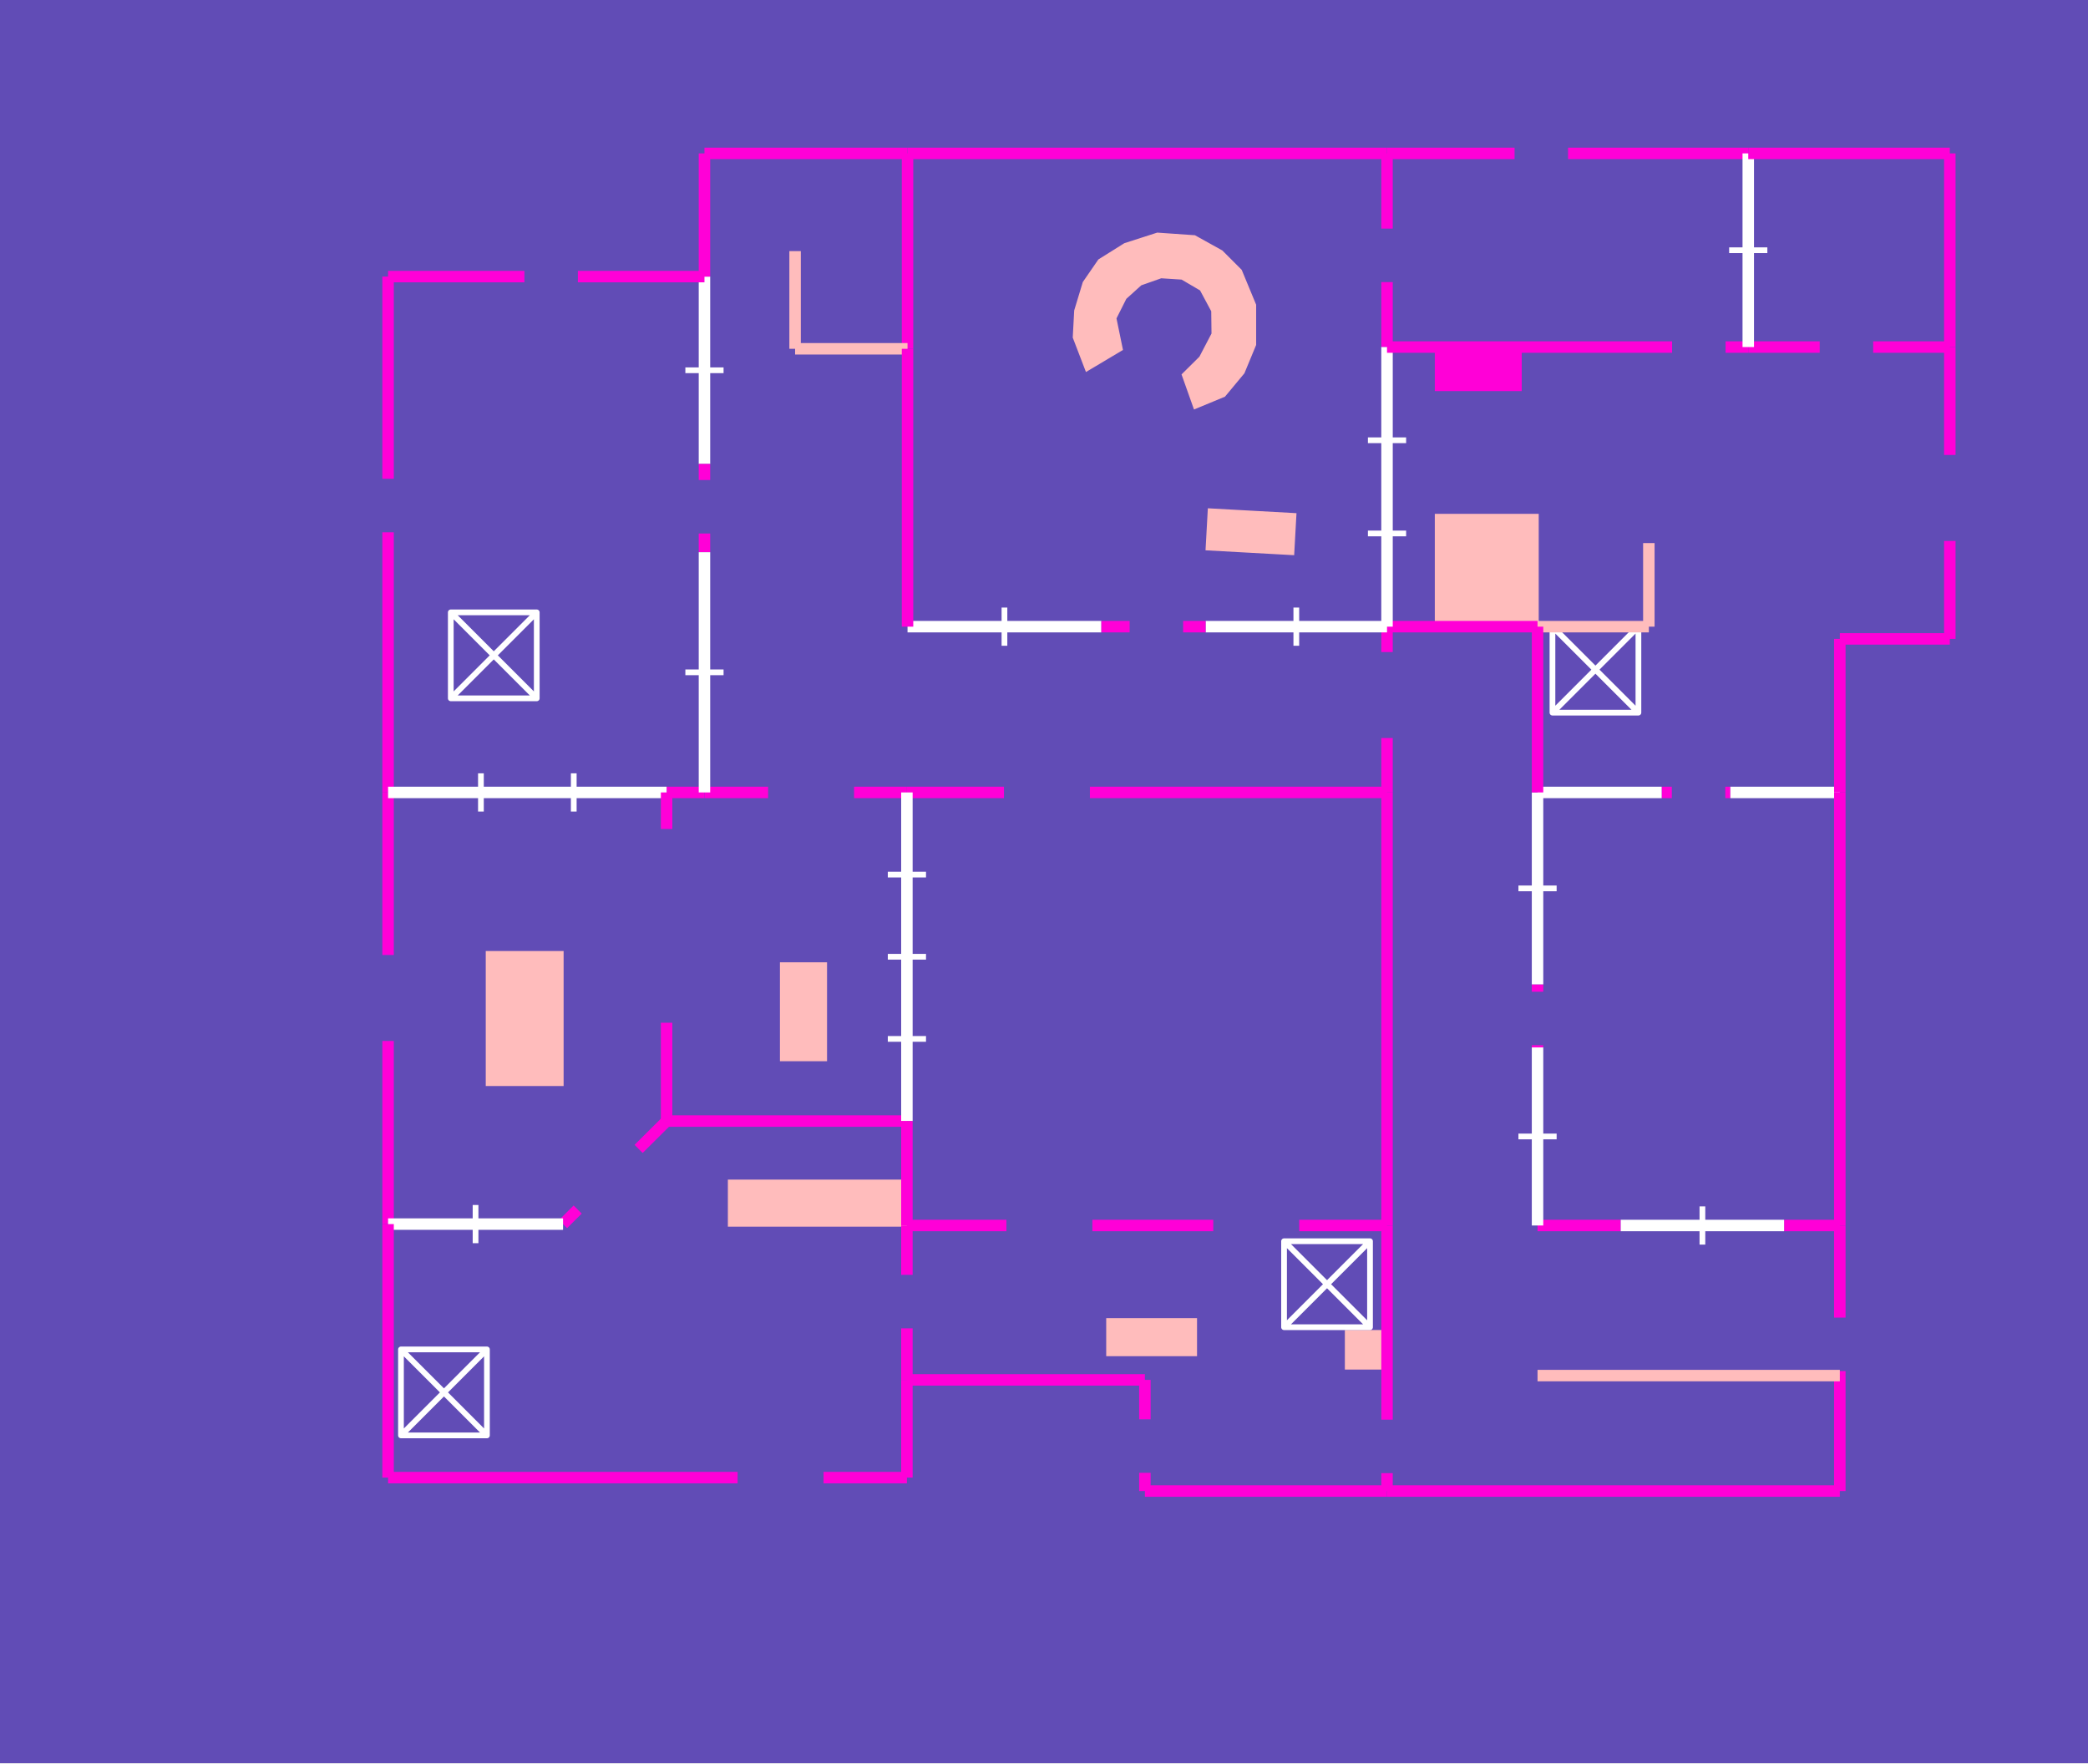
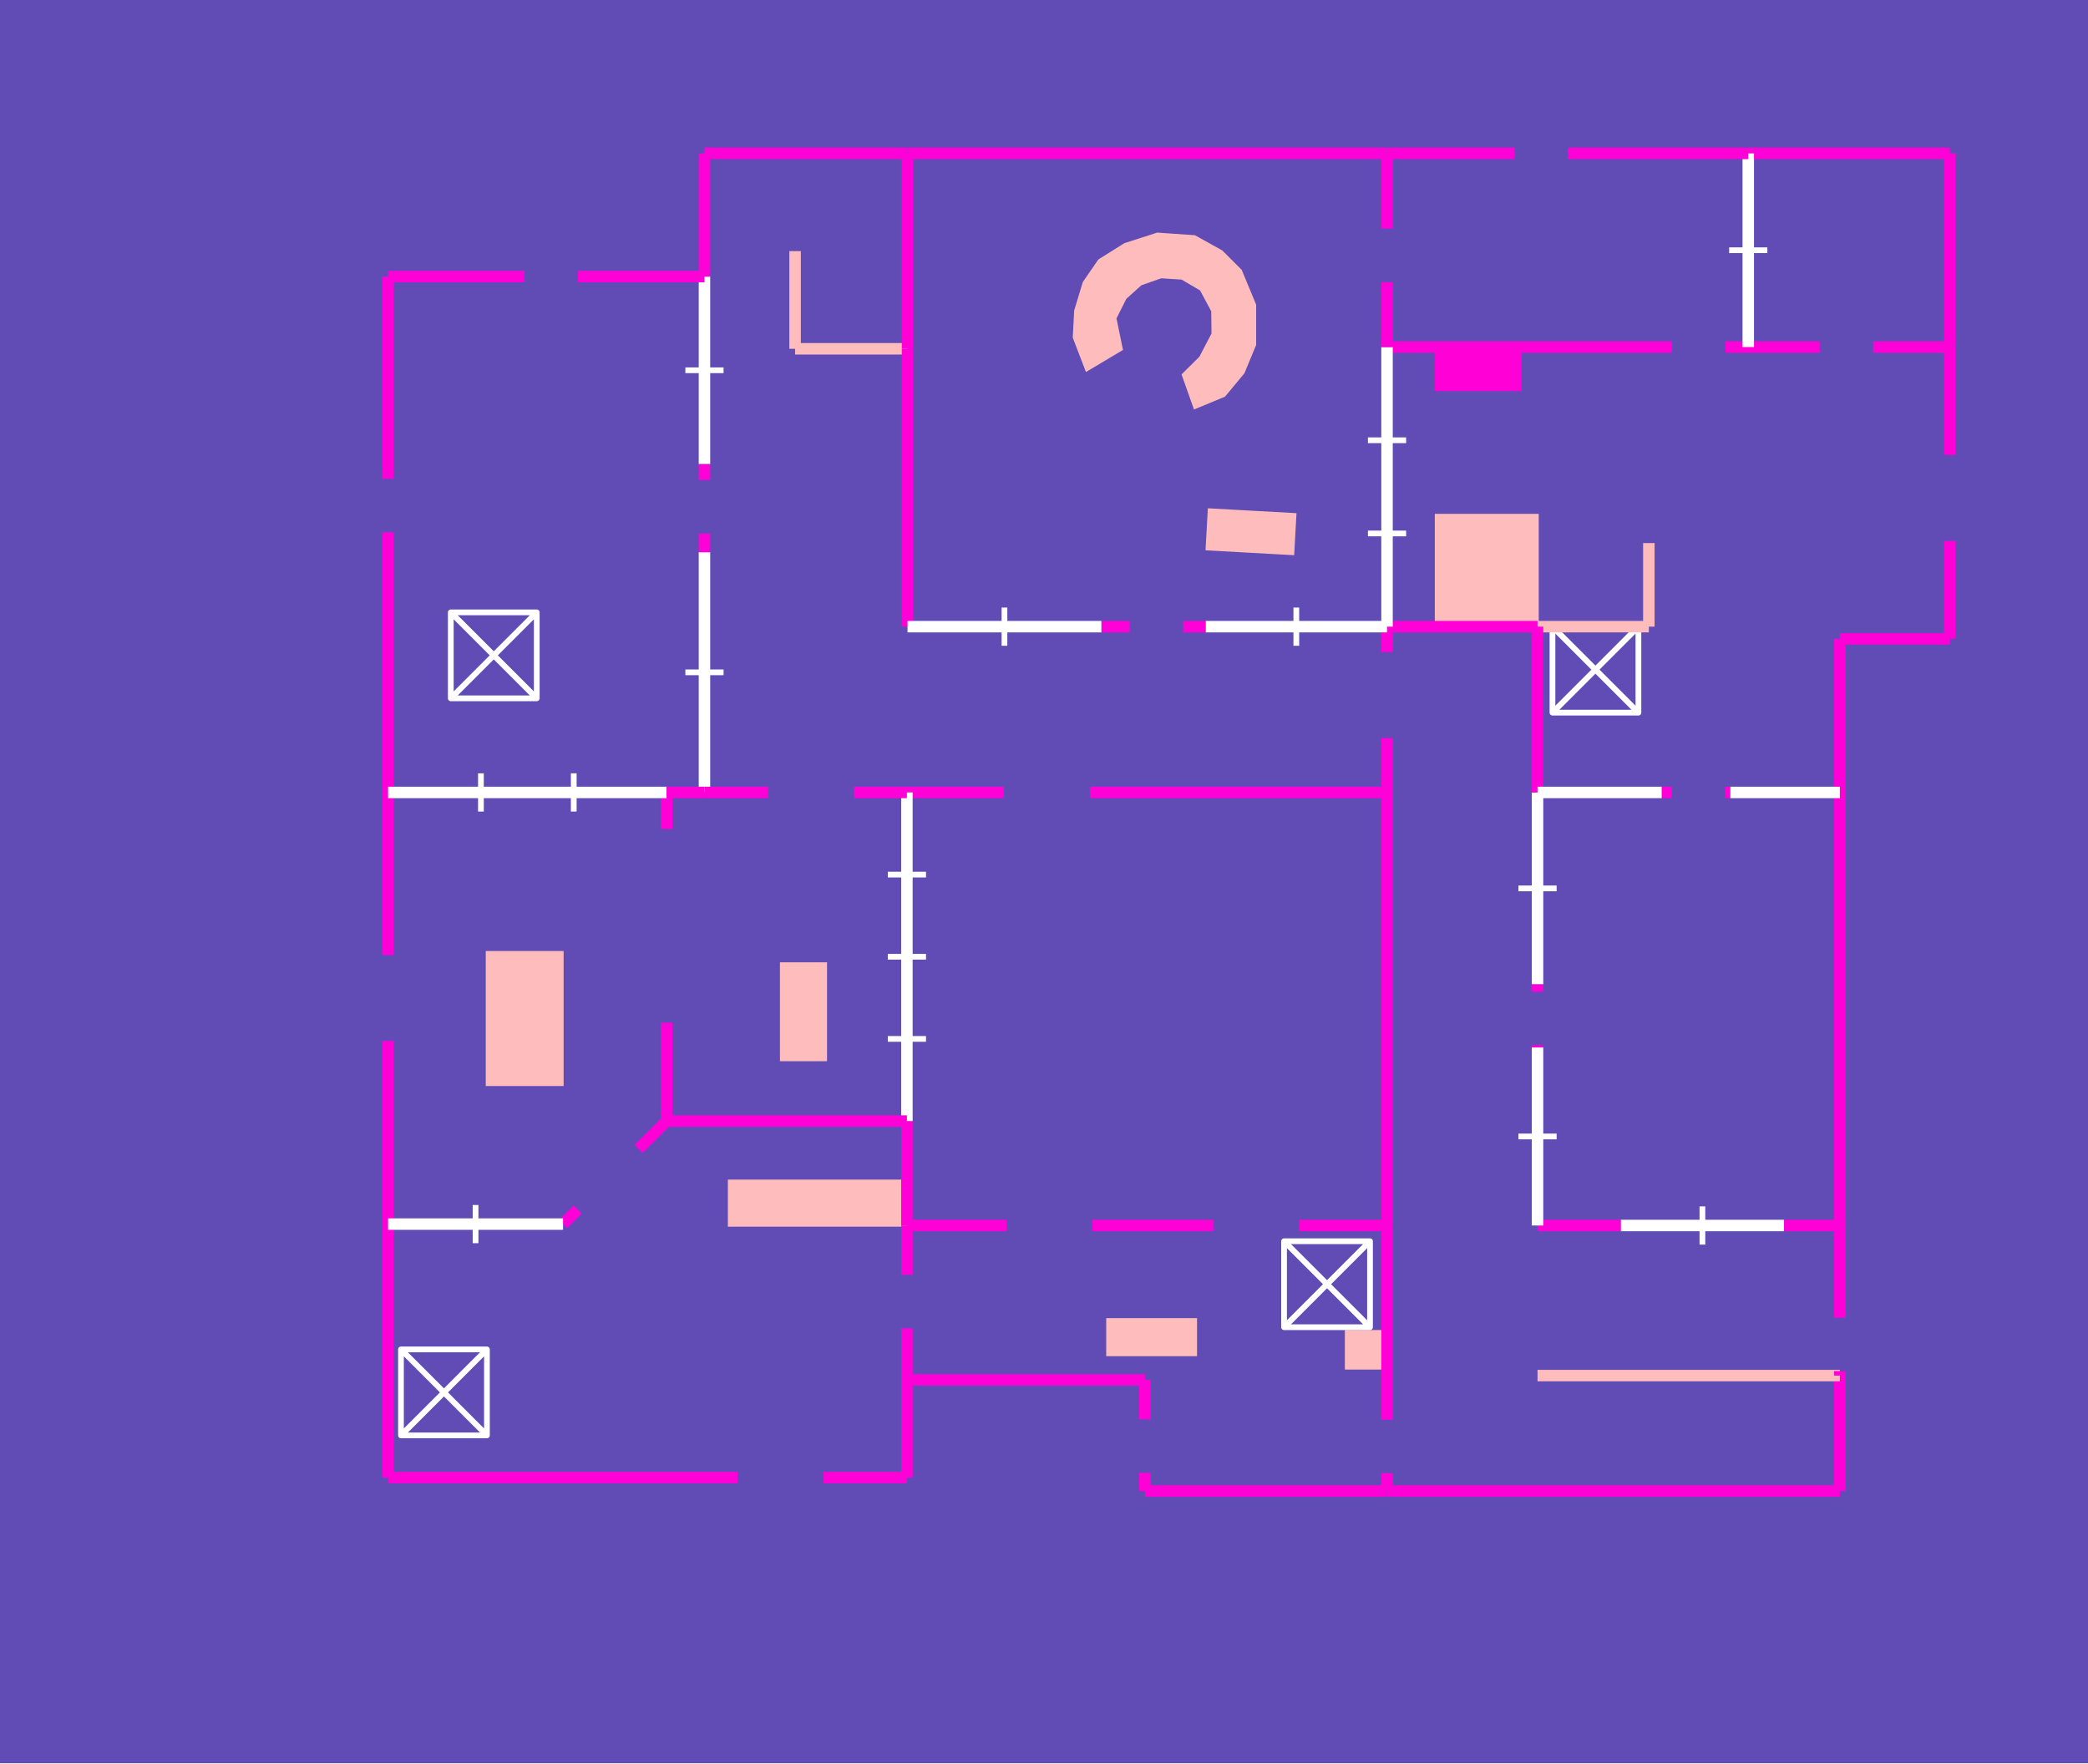
<svg xmlns="http://www.w3.org/2000/svg" viewBox="-390 -266 662 559">
  <rect fill="#614CB6" height="559" width="662" x="-390" y="-266" />
+   <path d="M-211.681,-77.938 L-235.617,-77.938 L-235.617,-35.887 L-211.681,-35.887 z" fill="#FFBCBC" stroke="#FFBCBC" stroke-width="0.75" transform="scale(1, -1)" />
  <path d="M-6.699,104.46 L20.656,102.95 L19.961,90.375 L-7.394,91.885 z" fill="#FFBCBC" stroke="#FFBCBC" stroke-width="0.75" transform="scale(1, -1)" />
+   <path d="M36.763,-167.831 L49.755,-167.831 L49.755,-156.048 L36.763,-156.048 z" fill="#FFBCBC" stroke="#FFBCBC" stroke-width="0.75" transform="scale(1, -1)" />
+   <path d="M-158.853,-108.356 L-102.465,-108.356 L-102.465,-122.53 L-158.853,-122.53 z" fill="#FFBCBC" stroke="#FFBCBC" stroke-width="0.75" transform="scale(1, -1)" />
+   <path d="M65.282,102.716 L97.476,102.716 L97.476,67.323 L65.282,67.323 z" fill="#FFBCBC" stroke="#FFBCBC" stroke-width="0.75" transform="scale(1, -1)" />
  <path d="M65.282,142.384 L92.084,142.384 L92.084,155.968 L65.282,155.968 z" fill="#FF00D7" stroke="#FF00D7" stroke-width="0.75" transform="scale(1, -1)" />
-   <path d="M65.282,102.716 L97.476,102.716 L97.476,67.323 L65.282,67.323 z" fill="#FFBCBC" stroke="#FFBCBC" stroke-width="0.75" transform="scale(1, -1)" />
  <path d="M-128.162,-39.463 L-142.345,-39.463 L-142.345,-70.074 L-128.162,-70.074 z" fill="#FFBCBC" stroke="#FFBCBC" stroke-width="0.75" transform="scale(1, -1)" />
-   <path d="M-158.853,-108.356 L-102.465,-108.356 L-102.465,-122.53 L-158.853,-122.53 z" fill="#FFBCBC" stroke="#FFBCBC" stroke-width="0.75" transform="scale(1, -1)" />
-   <path d="M-211.681,-77.938 L-235.617,-77.938 L-235.617,-35.887 L-211.681,-35.887 z" fill="#FFBCBC" stroke="#FFBCBC" stroke-width="0.75" transform="scale(1, -1)" />
  <path d="M-10.856,-163.589 L-38.9,-163.589 L-38.9,-152.275 L-10.856,-152.275 z" fill="#FFBCBC" stroke="#FFBCBC" stroke-width="0.75" transform="scale(1, -1)" />
-   <path d="M36.763,-167.831 L49.755,-167.831 L49.755,-156.048 L36.763,-156.048 z" fill="#FFBCBC" stroke="#FFBCBC" stroke-width="0.75" transform="scale(1, -1)" />
  <path d="M-34.38,155.234 L-45.511,148.604 L-49.509,159.028 L-49.053,167.515 L-46.353,176.419 L-41.496,183.467 L-33.374,188.551 L-23.055,191.875 L-11.26,191.054 L-2.682,186.288 L3.364,180.243 L7.887,169.321 L7.887,156.71 L4.215,147.845 L-1.848,140.552 L-11.223,136.668 L-14.963,147.2 L-9.429,152.68 L-5.516,160.172 L-5.607,167.42 L-9.243,174.196 L-15.259,177.725 L-21.882,178.152 L-28.353,175.871 L-33.203,171.488 L-36.409,165.109 L-34.38,155.234 z" fill="#FFBCBC" stroke="#FFBCBC" stroke-width="0.75" transform="scale(1, -1)" />
-   <path d="M17.109,-154.773 L44.363,-127.519 L17.109,-127.519 L44.363,-154.773 L17.109,-154.773 L17.109,-127.519 L44.363,-127.519 L44.363,-154.773 z" fill="none" stroke="#FFFFFF" stroke-linejoin="round" stroke-width="1.817" transform="scale(1, -1)" />
-   <path d="M-262.871,-189.075 L-235.617,-161.821 L-262.871,-161.821 L-235.617,-189.075 L-262.871,-189.075 L-262.871,-161.821 L-235.617,-161.821 L-235.617,-189.075 z" fill="none" stroke="#FFFFFF" stroke-linejoin="round" stroke-width="1.817" transform="scale(1, -1)" />
  <path d="M102.205,40.069 L129.459,67.323 L102.205,67.323 L129.459,40.069 L102.205,40.069 L102.205,67.323 L129.459,67.323 L129.459,40.069 z" fill="none" stroke="#FFFFFF" stroke-linejoin="round" stroke-width="1.817" transform="scale(1, -1)" />
  <path d="M-247.078,44.602 L-219.824,71.857 L-247.078,71.857 L-219.824,44.602 L-247.078,44.602 L-247.078,71.857 L-219.824,71.857 L-219.824,44.602 z" fill="none" stroke="#FFFFFF" stroke-linejoin="round" stroke-width="1.817" transform="scale(1, -1)" />
-   <path d="M132.767,93.822 L132.767,67.323 z" fill="none" stroke="#FFBCBC" stroke-width="3.634" transform="scale(1, -1)" />
-   <path d="M49.755,155.968 L49.755,176.564 z" fill="none" stroke="#FF00D7" stroke-width="3.634" transform="scale(1, -1)" />
-   <path d="M49.755,193.522 L49.755,217.368 z" fill="none" stroke="#FF00D7" stroke-width="3.634" transform="scale(1, -1)" />
+   <path d="M-262.871,-189.075 L-235.617,-161.821 L-262.871,-161.821 L-235.617,-189.075 L-262.871,-189.075 L-262.871,-161.821 L-235.617,-161.821 L-235.617,-189.075 z" fill="none" stroke="#FFFFFF" stroke-linejoin="round" stroke-width="1.817" transform="scale(1, -1)" />
+   <path d="M17.109,-154.773 L44.363,-127.519 L17.109,-127.519 L44.363,-154.773 L17.109,-154.773 L17.109,-127.519 L44.363,-127.519 L44.363,-154.773 z" fill="none" stroke="#FFFFFF" stroke-linejoin="round" stroke-width="1.817" transform="scale(1, -1)" />
+   <path d="M228.189,155.968 L228.189,121.759 z" fill="none" stroke="#FF00D7" stroke-width="3.634" transform="scale(1, -1)" />
+   <path d="M228.189,94.505 L228.189,63.447 z" fill="none" stroke="#FF00D7" stroke-width="3.634" transform="scale(1, -1)" />
+   <path d="M-266.959,-122.084 L-266.959,-64.019 z" fill="none" stroke="#FF00D7" stroke-width="3.634" transform="scale(1, -1)" />
+   <path d="M-266.959,-36.765 L-266.959,14.767 z" fill="none" stroke="#FF00D7" stroke-width="3.634" transform="scale(1, -1)" />
+   <path d="M193.317,-170.115 L193.317,-206.719 z" fill="none" stroke="#FF00D7" stroke-width="3.634" transform="scale(1, -1)" />
+   <path d="M123.85,-122.53 L175.649,-122.53 z" fill="none" stroke="#FFFFFF" stroke-width="3.634" transform="scale(1, -1)" />
+   <path d="M149.749,-128.586 L149.749,-116.473 z" fill="none" stroke="#FFFFFF" stroke-width="1.817" transform="scale(1, -1)" />
+   <path d="M164.285,155.968 L157.093,155.968 z" fill="none" stroke="#FF00D7" stroke-width="3.634" transform="scale(1, -1)" />
+   <path d="M140.135,155.968 L49.755,155.968 z" fill="none" stroke="#FF00D7" stroke-width="3.634" transform="scale(1, -1)" />
+   <path d="M-266.959,14.767 L-266.959,97.239 z" fill="none" stroke="#FF00D7" stroke-width="3.634" transform="scale(1, -1)" />
+   <path d="M-266.959,114.197 L-266.959,178.308 z" fill="none" stroke="#FF00D7" stroke-width="3.634" transform="scale(1, -1)" />
+   <path d="M-27.013,-206.719 L-27.013,-200.94 z" fill="none" stroke="#FF00D7" stroke-width="3.634" transform="scale(1, -1)" />
+   <path d="M-27.013,-183.982 L-27.013,-171.476 z" fill="none" stroke="#FF00D7" stroke-width="3.634" transform="scale(1, -1)" />
+   <path d="M-102.465,-122.53 L-102.465,-138.179 z" fill="none" stroke="#FF00D7" stroke-width="3.634" transform="scale(1, -1)" />
+   <path d="M-102.465,-155.137 L-102.465,-171.476 z" fill="none" stroke="#FF00D7" stroke-width="3.634" transform="scale(1, -1)" />
+   <path d="M97.476,-170.115 L193.317,-170.115 z" fill="none" stroke="#FFBCBC" stroke-width="3.634" transform="scale(1, -1)" />
+   <path d="M49.755,-122.53 L49.755,-184.087 z" fill="none" stroke="#FF00D7" stroke-width="3.634" transform="scale(1, -1)" />
+   <path d="M49.755,-201.045 L49.755,-206.719 z" fill="none" stroke="#FF00D7" stroke-width="3.634" transform="scale(1, -1)" />
+   <path d="M164.285,217.368 L228.189,217.368 z" fill="none" stroke="#FF00D7" stroke-width="3.634" transform="scale(1, -1)" />
+   <path d="M-178.657,-58.248 L-178.657,-89.421 z" fill="none" stroke="#FF00D7" stroke-width="3.634" transform="scale(1, -1)" />
+   <path d="M-102.465,14.767 L-71.701,14.767 z" fill="none" stroke="#FF00D7" stroke-width="3.634" transform="scale(1, -1)" />
+   <path d="M-44.447,14.767 L49.755,14.767 z" fill="none" stroke="#FF00D7" stroke-width="3.634" transform="scale(1, -1)" />
+   <path d="M158.61,14.767 L157.003,14.767 z" fill="none" stroke="#FF00D7" stroke-width="3.634" transform="scale(1, -1)" />
+   <path d="M140.045,14.767 L136.832,14.767 z" fill="none" stroke="#FF00D7" stroke-width="3.634" transform="scale(1, -1)" />
+   <path d="M-166.649,90.925 L-166.649,14.767 z" fill="none" stroke="#FFFFFF" stroke-width="3.634" transform="scale(1, -1)" />
+   <path d="M-172.706,52.846 L-160.593,52.846 z" fill="none" stroke="#FFFFFF" stroke-width="1.817" transform="scale(1, -1)" />
+   <path d="M-178.657,14.767 L-178.657,3.166 z" fill="none" stroke="#FF00D7" stroke-width="3.634" transform="scale(1, -1)" />
  <path d="M-166.649,217.368 L-102.267,217.368 z" fill="none" stroke="#FF00D7" stroke-width="3.634" transform="scale(1, -1)" />
+   <path d="M-27.013,-171.476 L-102.465,-171.476 z" fill="none" stroke="#FF00D7" stroke-width="3.634" transform="scale(1, -1)" />
+   <path d="M-102.267,217.368 L49.755,217.368 z" fill="none" stroke="#FF00D7" stroke-width="3.634" transform="scale(1, -1)" />
+   <path d="M-102.465,-89.421 L-102.465,-122.53 z" fill="none" stroke="#FF00D7" stroke-width="3.634" transform="scale(1, -1)" />
+   <path d="M49.755,14.767 L49.755,32.019 z" fill="none" stroke="#FF00D7" stroke-width="3.634" transform="scale(1, -1)" />
+   <path d="M49.755,59.273 L49.755,67.323 z" fill="none" stroke="#FF00D7" stroke-width="3.634" transform="scale(1, -1)" />
+   <path d="M132.767,67.323 L97.476,67.323 z" fill="none" stroke="#FFBCBC" stroke-width="3.634" transform="scale(1, -1)" />
+   <path d="M193.317,-122.53 L193.317,-151.729 z" fill="none" stroke="#FF00D7" stroke-width="3.634" transform="scale(1, -1)" />
+   <path d="M193.317,-168.687 L193.317,-170.115 z" fill="none" stroke="#FF00D7" stroke-width="3.634" transform="scale(1, -1)" />
+   <path d="M-266.959,-202.459 L-266.959,-122.084 z" fill="none" stroke="#FF00D7" stroke-width="3.634" transform="scale(1, -1)" />
+   <path d="M49.755,67.323 L97.476,67.323 z" fill="none" stroke="#FF00D7" stroke-width="3.634" transform="scale(1, -1)" />
+   <path d="M-166.649,118.912 L-166.649,113.815 z" fill="none" stroke="#FF00D7" stroke-width="3.634" transform="scale(1, -1)" />
+   <path d="M-166.649,96.857 L-166.649,90.925 z" fill="none" stroke="#FF00D7" stroke-width="3.634" transform="scale(1, -1)" />
+   <path d="M228.189,63.447 L193.317,63.447 z" fill="none" stroke="#FF00D7" stroke-width="3.634" transform="scale(1, -1)" />
+   <path d="M193.317,63.447 L193.317,14.767 z" fill="none" stroke="#FF00D7" stroke-width="3.634" transform="scale(1, -1)" />
  <path d="M-102.465,-122.53 L-70.917,-122.53 z" fill="none" stroke="#FF00D7" stroke-width="3.634" transform="scale(1, -1)" />
  <path d="M-43.663,-122.53 L-5.334,-122.53 z" fill="none" stroke="#FF00D7" stroke-width="3.634" transform="scale(1, -1)" />
  <path d="M21.92,-122.53 L49.755,-122.53 z" fill="none" stroke="#FF00D7" stroke-width="3.634" transform="scale(1, -1)" />
-   <path d="M-178.657,14.767 L-166.649,14.767 z" fill="none" stroke="#FF00D7" stroke-width="3.634" transform="scale(1, -1)" />
-   <path d="M175.649,-122.53 L193.317,-122.53 z" fill="none" stroke="#FF00D7" stroke-width="3.634" transform="scale(1, -1)" />
+   <path d="M-178.657,-89.421 L-187.528,-98.247 z" fill="none" stroke="#FF00D7" stroke-width="3.634" transform="scale(1, -1)" />
+   <path d="M-206.85,-117.468 L-211.49,-122.084 z" fill="none" stroke="#FF00D7" stroke-width="3.634" transform="scale(1, -1)" />
  <path d="M-166.649,118.912 L-166.649,178.308 z" fill="none" stroke="#FFFFFF" stroke-width="3.634" transform="scale(1, -1)" />
  <path d="M-160.593,148.61 L-172.706,148.61 z" fill="none" stroke="#FFFFFF" stroke-width="1.817" transform="scale(1, -1)" />
-   <path d="M-266.959,-122.084 L-266.959,-64.019 z" fill="none" stroke="#FF00D7" stroke-width="3.634" transform="scale(1, -1)" />
-   <path d="M-266.959,-36.765 L-266.959,14.767 z" fill="none" stroke="#FF00D7" stroke-width="3.634" transform="scale(1, -1)" />
-   <path d="M-27.013,-206.719 L-27.013,-200.94 z" fill="none" stroke="#FF00D7" stroke-width="3.634" transform="scale(1, -1)" />
-   <path d="M-27.013,-183.982 L-27.013,-171.476 z" fill="none" stroke="#FF00D7" stroke-width="3.634" transform="scale(1, -1)" />
-   <path d="M49.755,14.767 L49.755,32.019 z" fill="none" stroke="#FF00D7" stroke-width="3.634" transform="scale(1, -1)" />
-   <path d="M49.755,59.273 L49.755,67.323 z" fill="none" stroke="#FF00D7" stroke-width="3.634" transform="scale(1, -1)" />
-   <path d="M228.189,63.447 L193.317,63.447 z" fill="none" stroke="#FF00D7" stroke-width="3.634" transform="scale(1, -1)" />
-   <path d="M97.476,-122.53 L123.85,-122.53 z" fill="none" stroke="#FF00D7" stroke-width="3.634" transform="scale(1, -1)" />
-   <path d="M-266.959,178.308 L-223.741,178.308 z" fill="none" stroke="#FF00D7" stroke-width="3.634" transform="scale(1, -1)" />
-   <path d="M-206.783,178.308 L-166.649,178.308 z" fill="none" stroke="#FF00D7" stroke-width="3.634" transform="scale(1, -1)" />
-   <path d="M97.476,-66.078 L97.476,-65.377 z" fill="none" stroke="#FF00D7" stroke-width="3.634" transform="scale(1, -1)" />
-   <path d="M97.476,-48.419 L97.476,-46.078 z" fill="none" stroke="#FF00D7" stroke-width="3.634" transform="scale(1, -1)" />
-   <path d="M-166.649,14.767 L-146.474,14.767 z" fill="none" stroke="#FF00D7" stroke-width="3.634" transform="scale(1, -1)" />
-   <path d="M-119.219,14.767 L-102.465,14.767 z" fill="none" stroke="#FF00D7" stroke-width="3.634" transform="scale(1, -1)" />
-   <path d="M228.189,155.968 L228.189,217.368 z" fill="none" stroke="#FF00D7" stroke-width="3.634" transform="scale(1, -1)" />
-   <path d="M49.755,14.767 L49.755,-122.53 z" fill="none" stroke="#FF00D7" stroke-width="3.634" transform="scale(1, -1)" />
-   <path d="M-178.657,-89.421 L-102.465,-89.421 z" fill="none" stroke="#FF00D7" stroke-width="3.634" transform="scale(1, -1)" />
-   <path d="M-102.465,-122.53 L-102.465,-138.179 z" fill="none" stroke="#FF00D7" stroke-width="3.634" transform="scale(1, -1)" />
-   <path d="M-102.465,-155.137 L-102.465,-171.476 z" fill="none" stroke="#FF00D7" stroke-width="3.634" transform="scale(1, -1)" />
-   <path d="M-266.959,14.767 L-266.959,97.239 z" fill="none" stroke="#FF00D7" stroke-width="3.634" transform="scale(1, -1)" />
-   <path d="M-266.959,114.197 L-266.959,178.308 z" fill="none" stroke="#FF00D7" stroke-width="3.634" transform="scale(1, -1)" />
-   <path d="M-166.649,178.308 L-166.649,217.368 z" fill="none" stroke="#FF00D7" stroke-width="3.634" transform="scale(1, -1)" />
-   <path d="M158.61,14.767 L157.003,14.767 z" fill="none" stroke="#FF00D7" stroke-width="3.634" transform="scale(1, -1)" />
-   <path d="M140.045,14.767 L136.832,14.767 z" fill="none" stroke="#FF00D7" stroke-width="3.634" transform="scale(1, -1)" />
-   <path d="M-178.657,-89.421 L-187.528,-98.247 z" fill="none" stroke="#FF00D7" stroke-width="3.634" transform="scale(1, -1)" />
-   <path d="M-206.85,-117.468 L-211.49,-122.084 z" fill="none" stroke="#FF00D7" stroke-width="3.634" transform="scale(1, -1)" />
-   <path d="M193.317,-170.115 L193.317,-206.719 z" fill="none" stroke="#FF00D7" stroke-width="3.634" transform="scale(1, -1)" />
-   <path d="M158.61,14.767 L193.317,14.767 z" fill="none" stroke="#FFFFFF" stroke-width="3.634" transform="scale(1, -1)" />
-   <path d="M193.317,63.447 L193.317,14.767 z" fill="none" stroke="#FF00D7" stroke-width="3.634" transform="scale(1, -1)" />
-   <path d="M97.476,-66.078 L97.476,-122.53 z" fill="none" stroke="#FFFFFF" stroke-width="3.634" transform="scale(1, -1)" />
-   <path d="M91.42,-94.304 L103.532,-94.304 z" fill="none" stroke="#FFFFFF" stroke-width="1.817" transform="scale(1, -1)" />
-   <path d="M97.476,-46.078 L97.476,14.767 z" fill="none" stroke="#FFFFFF" stroke-width="3.634" transform="scale(1, -1)" />
-   <path d="M103.532,-15.655 L91.42,-15.655 z" fill="none" stroke="#FFFFFF" stroke-width="1.817" transform="scale(1, -1)" />
-   <path d="M49.755,217.368 L90.191,217.368 z" fill="none" stroke="#FF00D7" stroke-width="3.634" transform="scale(1, -1)" />
-   <path d="M107.149,217.368 L164.285,217.368 z" fill="none" stroke="#FF00D7" stroke-width="3.634" transform="scale(1, -1)" />
-   <path d="M-166.649,118.912 L-166.649,113.815 z" fill="none" stroke="#FF00D7" stroke-width="3.634" transform="scale(1, -1)" />
-   <path d="M-166.649,96.857 L-166.649,90.925 z" fill="none" stroke="#FF00D7" stroke-width="3.634" transform="scale(1, -1)" />
-   <path d="M-266.959,14.767 L-178.657,14.767 z" fill="none" stroke="#FFFFFF" stroke-width="3.634" transform="scale(1, -1)" />
-   <path d="M-237.525,8.711 L-237.525,20.824 z" fill="none" stroke="#FFFFFF" stroke-width="1.817" transform="scale(1, -1)" />
-   <path d="M-208.091,8.711 L-208.091,20.824 z" fill="none" stroke="#FFFFFF" stroke-width="1.817" transform="scale(1, -1)" />
-   <path d="M-102.465,-171.476 L-102.465,-202.459 z" fill="none" stroke="#FF00D7" stroke-width="3.634" transform="scale(1, -1)" />
-   <path d="M-102.465,14.767 L-71.701,14.767 z" fill="none" stroke="#FF00D7" stroke-width="3.634" transform="scale(1, -1)" />
-   <path d="M-44.447,14.767 L49.755,14.767 z" fill="none" stroke="#FF00D7" stroke-width="3.634" transform="scale(1, -1)" />
-   <path d="M132.767,67.323 L97.476,67.323 z" fill="none" stroke="#FFBCBC" stroke-width="3.634" transform="scale(1, -1)" />
-   <path d="M136.832,14.767 L97.476,14.767 z" fill="none" stroke="#FFFFFF" stroke-width="3.634" transform="scale(1, -1)" />
-   <path d="M193.317,14.767 L193.317,-122.53 z" fill="none" stroke="#FF00D7" stroke-width="3.634" transform="scale(1, -1)" />
-   <path d="M49.755,67.323 L97.476,67.323 z" fill="none" stroke="#FF00D7" stroke-width="3.634" transform="scale(1, -1)" />
-   <path d="M123.85,-122.53 L175.649,-122.53 z" fill="none" stroke="#FFFFFF" stroke-width="3.634" transform="scale(1, -1)" />
-   <path d="M149.749,-128.586 L149.749,-116.473 z" fill="none" stroke="#FFFFFF" stroke-width="1.817" transform="scale(1, -1)" />
+   <path d="M164.285,155.968 L186.933,155.968 z" fill="none" stroke="#FF00D7" stroke-width="3.634" transform="scale(1, -1)" />
+   <path d="M203.891,155.968 L228.189,155.968 z" fill="none" stroke="#FF00D7" stroke-width="3.634" transform="scale(1, -1)" />
  <path d="M-102.465,14.767 L-102.465,-89.421 z" fill="none" stroke="#FFFFFF" stroke-width="3.634" transform="scale(1, -1)" />
  <path d="M-108.521,-11.28 L-96.408,-11.28 z" fill="none" stroke="#FFFFFF" stroke-width="1.817" transform="scale(1, -1)" />
  <path d="M-108.521,-37.327 L-96.408,-37.327 z" fill="none" stroke="#FFFFFF" stroke-width="1.817" transform="scale(1, -1)" />
  <path d="M-108.521,-63.374 L-96.408,-63.374 z" fill="none" stroke="#FFFFFF" stroke-width="1.817" transform="scale(1, -1)" />
-   <path d="M-137.916,186.386 L-137.916,155.419 z" fill="none" stroke="#FFBCBC" stroke-width="3.634" transform="scale(1, -1)" />
-   <path d="M164.285,155.968 L186.933,155.968 z" fill="none" stroke="#FF00D7" stroke-width="3.634" transform="scale(1, -1)" />
-   <path d="M203.891,155.968 L228.189,155.968 z" fill="none" stroke="#FF00D7" stroke-width="3.634" transform="scale(1, -1)" />
-   <path d="M49.755,-206.719 L193.317,-206.719 z" fill="none" stroke="#FF00D7" stroke-width="3.634" transform="scale(1, -1)" />
-   <path d="M-102.267,217.368 L49.755,217.368 z" fill="none" stroke="#FF00D7" stroke-width="3.634" transform="scale(1, -1)" />
+   <path d="M-137.916,155.419 L-102.267,155.419 z" fill="none" stroke="#FFBCBC" stroke-width="3.634" transform="scale(1, -1)" />
+   <path d="M97.476,-46.078 L97.476,14.767 z" fill="none" stroke="#FFFFFF" stroke-width="3.634" transform="scale(1, -1)" />
+   <path d="M103.532,-15.655 L91.42,-15.655 z" fill="none" stroke="#FFFFFF" stroke-width="1.817" transform="scale(1, -1)" />
+   <path d="M-7.766,67.323 L49.755,67.323 z" fill="none" stroke="#FFFFFF" stroke-width="3.634" transform="scale(1, -1)" />
+   <path d="M20.994,61.267 L20.994,73.38 z" fill="none" stroke="#FFFFFF" stroke-width="1.817" transform="scale(1, -1)" />
+   <path d="M164.285,155.968 L164.285,217.368 z" fill="none" stroke="#FFFFFF" stroke-width="3.634" transform="scale(1, -1)" />
+   <path d="M170.341,186.668 L158.228,186.668 z" fill="none" stroke="#FFFFFF" stroke-width="1.817" transform="scale(1, -1)" />
+   <path d="M-102.465,-171.476 L-102.465,-202.459 z" fill="none" stroke="#FF00D7" stroke-width="3.634" transform="scale(1, -1)" />
+   <path d="M-266.959,14.767 L-178.657,14.767 z" fill="none" stroke="#FFFFFF" stroke-width="3.634" transform="scale(1, -1)" />
+   <path d="M-237.525,8.711 L-237.525,20.824 z" fill="none" stroke="#FFFFFF" stroke-width="1.817" transform="scale(1, -1)" />
+   <path d="M-208.091,8.711 L-208.091,20.824 z" fill="none" stroke="#FFFFFF" stroke-width="1.817" transform="scale(1, -1)" />
+   <path d="M193.317,14.767 L193.317,-122.53 z" fill="none" stroke="#FF00D7" stroke-width="3.634" transform="scale(1, -1)" />
+   <path d="M97.476,-122.53 L123.85,-122.53 z" fill="none" stroke="#FF00D7" stroke-width="3.634" transform="scale(1, -1)" />
+   <path d="M-40.811,67.323 L-31.848,67.323 z" fill="none" stroke="#FF00D7" stroke-width="3.634" transform="scale(1, -1)" />
+   <path d="M-14.89,67.323 L-7.766,67.323 z" fill="none" stroke="#FF00D7" stroke-width="3.634" transform="scale(1, -1)" />
+   <path d="M97.476,-66.078 L97.476,-122.53 z" fill="none" stroke="#FFFFFF" stroke-width="3.634" transform="scale(1, -1)" />
+   <path d="M91.42,-94.304 L103.532,-94.304 z" fill="none" stroke="#FFFFFF" stroke-width="1.817" transform="scale(1, -1)" />
  <path d="M97.476,67.323 L97.476,14.767 z" fill="none" stroke="#FF00D7" stroke-width="3.634" transform="scale(1, -1)" />
-   <path d="M-40.811,67.323 L-102.267,67.323 z" fill="none" stroke="#FFFFFF" stroke-width="3.634" transform="scale(1, -1)" />
-   <path d="M-71.539,73.38 L-71.539,61.267 z" fill="none" stroke="#FFFFFF" stroke-width="1.817" transform="scale(1, -1)" />
-   <path d="M-178.657,14.767 L-178.657,3.166 z" fill="none" stroke="#FF00D7" stroke-width="3.634" transform="scale(1, -1)" />
-   <path d="M-102.465,-89.421 L-102.465,-122.53 z" fill="none" stroke="#FF00D7" stroke-width="3.634" transform="scale(1, -1)" />
-   <path d="M228.189,155.968 L228.189,121.759 z" fill="none" stroke="#FF00D7" stroke-width="3.634" transform="scale(1, -1)" />
-   <path d="M228.189,94.505 L228.189,63.447 z" fill="none" stroke="#FF00D7" stroke-width="3.634" transform="scale(1, -1)" />
+   <path d="M158.61,14.767 L193.317,14.767 z" fill="none" stroke="#FFFFFF" stroke-width="3.634" transform="scale(1, -1)" />
+   <path d="M-102.267,67.323 L-102.267,155.419 z" fill="none" stroke="#FF00D7" stroke-width="3.634" transform="scale(1, -1)" />
+   <path d="M49.755,217.368 L90.191,217.368 z" fill="none" stroke="#FF00D7" stroke-width="3.634" transform="scale(1, -1)" />
+   <path d="M107.149,217.368 L164.285,217.368 z" fill="none" stroke="#FF00D7" stroke-width="3.634" transform="scale(1, -1)" />
+   <path d="M-266.959,-122.084 L-211.49,-122.084 z" fill="none" stroke="#FFFFFF" stroke-width="3.634" transform="scale(1, -1)" />
+   <path d="M-239.224,-128.141 L-239.224,-116.028 z" fill="none" stroke="#FFFFFF" stroke-width="1.817" transform="scale(1, -1)" />
+   <path d="M-266.959,178.308 L-223.741,178.308 z" fill="none" stroke="#FF00D7" stroke-width="3.634" transform="scale(1, -1)" />
+   <path d="M-206.783,178.308 L-166.649,178.308 z" fill="none" stroke="#FF00D7" stroke-width="3.634" transform="scale(1, -1)" />
+   <path d="M-166.649,178.308 L-166.649,217.368 z" fill="none" stroke="#FF00D7" stroke-width="3.634" transform="scale(1, -1)" />
+   <path d="M-102.465,-202.459 L-128.889,-202.459 z" fill="none" stroke="#FF00D7" stroke-width="3.634" transform="scale(1, -1)" />
+   <path d="M-156.143,-202.459 L-266.959,-202.459 z" fill="none" stroke="#FF00D7" stroke-width="3.634" transform="scale(1, -1)" />
+   <path d="M136.832,14.767 L97.476,14.767 z" fill="none" stroke="#FFFFFF" stroke-width="3.634" transform="scale(1, -1)" />
  <path d="M49.755,67.323 L49.755,155.968 z" fill="none" stroke="#FFFFFF" stroke-width="3.634" transform="scale(1, -1)" />
  <path d="M55.811,96.872 L43.698,96.872 z" fill="none" stroke="#FFFFFF" stroke-width="1.817" transform="scale(1, -1)" />
  <path d="M55.811,126.42 L43.698,126.42 z" fill="none" stroke="#FFFFFF" stroke-width="1.817" transform="scale(1, -1)" />
-   <path d="M193.317,-122.53 L193.317,-151.729 z" fill="none" stroke="#FF00D7" stroke-width="3.634" transform="scale(1, -1)" />
-   <path d="M193.317,-168.687 L193.317,-170.115 z" fill="none" stroke="#FF00D7" stroke-width="3.634" transform="scale(1, -1)" />
-   <path d="M164.285,155.968 L157.093,155.968 z" fill="none" stroke="#FF00D7" stroke-width="3.634" transform="scale(1, -1)" />
-   <path d="M140.135,155.968 L49.755,155.968 z" fill="none" stroke="#FF00D7" stroke-width="3.634" transform="scale(1, -1)" />
+   <path d="M97.476,-66.078 L97.476,-65.377 z" fill="none" stroke="#FF00D7" stroke-width="3.634" transform="scale(1, -1)" />
+   <path d="M97.476,-48.419 L97.476,-46.078 z" fill="none" stroke="#FF00D7" stroke-width="3.634" transform="scale(1, -1)" />
+   <path d="M132.767,93.822 L132.767,67.323 z" fill="none" stroke="#FFBCBC" stroke-width="3.634" transform="scale(1, -1)" />
+   <path d="M-137.916,186.386 L-137.916,155.419 z" fill="none" stroke="#FFBCBC" stroke-width="3.634" transform="scale(1, -1)" />
+   <path d="M49.755,155.968 L49.755,176.564 z" fill="none" stroke="#FF00D7" stroke-width="3.634" transform="scale(1, -1)" />
+   <path d="M49.755,193.522 L49.755,217.368 z" fill="none" stroke="#FF00D7" stroke-width="3.634" transform="scale(1, -1)" />
+   <path d="M175.649,-122.53 L193.317,-122.53 z" fill="none" stroke="#FF00D7" stroke-width="3.634" transform="scale(1, -1)" />
+   <path d="M-178.657,14.767 L-166.649,14.767 z" fill="none" stroke="#FF00D7" stroke-width="3.634" transform="scale(1, -1)" />
+   <path d="M-166.649,14.767 L-146.474,14.767 z" fill="none" stroke="#FF00D7" stroke-width="3.634" transform="scale(1, -1)" />
+   <path d="M-119.219,14.767 L-102.465,14.767 z" fill="none" stroke="#FF00D7" stroke-width="3.634" transform="scale(1, -1)" />
+   <path d="M-102.267,217.368 L-102.267,155.419 z" fill="none" stroke="#FF00D7" stroke-width="3.634" transform="scale(1, -1)" />
+   <path d="M49.755,-206.719 L193.317,-206.719 z" fill="none" stroke="#FF00D7" stroke-width="3.634" transform="scale(1, -1)" />
+   <path d="M49.755,14.767 L49.755,-122.53 z" fill="none" stroke="#FF00D7" stroke-width="3.634" transform="scale(1, -1)" />
+   <path d="M-40.811,67.323 L-102.267,67.323 z" fill="none" stroke="#FFFFFF" stroke-width="3.634" transform="scale(1, -1)" />
+   <path d="M-71.539,73.38 L-71.539,61.267 z" fill="none" stroke="#FFFFFF" stroke-width="1.817" transform="scale(1, -1)" />
+   <path d="M-178.657,-89.421 L-102.465,-89.421 z" fill="none" stroke="#FF00D7" stroke-width="3.634" transform="scale(1, -1)" />
  <path d="M49.755,-206.719 L-27.013,-206.719 z" fill="none" stroke="#FF00D7" stroke-width="3.634" transform="scale(1, -1)" />
-   <path d="M-102.465,-202.459 L-128.889,-202.459 z" fill="none" stroke="#FF00D7" stroke-width="3.634" transform="scale(1, -1)" />
-   <path d="M-156.143,-202.459 L-266.959,-202.459 z" fill="none" stroke="#FF00D7" stroke-width="3.634" transform="scale(1, -1)" />
-   <path d="M97.476,-170.115 L193.317,-170.115 z" fill="none" stroke="#FFBCBC" stroke-width="3.634" transform="scale(1, -1)" />
-   <path d="M-7.766,67.323 L49.755,67.323 z" fill="none" stroke="#FFFFFF" stroke-width="3.634" transform="scale(1, -1)" />
-   <path d="M20.994,61.267 L20.994,73.38 z" fill="none" stroke="#FFFFFF" stroke-width="1.817" transform="scale(1, -1)" />
-   <path d="M-166.649,90.925 L-166.649,14.767 z" fill="none" stroke="#FFFFFF" stroke-width="3.634" transform="scale(1, -1)" />
-   <path d="M-172.706,52.846 L-160.593,52.846 z" fill="none" stroke="#FFFFFF" stroke-width="1.817" transform="scale(1, -1)" />
-   <path d="M-102.267,217.368 L-102.267,155.419 z" fill="none" stroke="#FF00D7" stroke-width="3.634" transform="scale(1, -1)" />
-   <path d="M-266.959,-122.084 L-211.49,-122.084 z" fill="none" stroke="#FFFFFF" stroke-width="3.634" transform="scale(1, -1)" />
-   <path d="M-239.224,-128.141 L-239.224,-116.028 z" fill="none" stroke="#FFFFFF" stroke-width="1.817" transform="scale(1, -1)" />
-   <path d="M164.285,155.968 L164.285,217.368 z" fill="none" stroke="#FFFFFF" stroke-width="3.634" transform="scale(1, -1)" />
-   <path d="M170.341,186.668 L158.228,186.668 z" fill="none" stroke="#FFFFFF" stroke-width="1.817" transform="scale(1, -1)" />
-   <path d="M-27.013,-171.476 L-102.465,-171.476 z" fill="none" stroke="#FF00D7" stroke-width="3.634" transform="scale(1, -1)" />
-   <path d="M-137.916,155.419 L-102.267,155.419 z" fill="none" stroke="#FFBCBC" stroke-width="3.634" transform="scale(1, -1)" />
-   <path d="M164.285,217.368 L228.189,217.368 z" fill="none" stroke="#FF00D7" stroke-width="3.634" transform="scale(1, -1)" />
-   <path d="M-40.811,67.323 L-31.848,67.323 z" fill="none" stroke="#FF00D7" stroke-width="3.634" transform="scale(1, -1)" />
-   <path d="M-14.89,67.323 L-7.766,67.323 z" fill="none" stroke="#FF00D7" stroke-width="3.634" transform="scale(1, -1)" />
-   <path d="M-266.959,-202.459 L-266.959,-122.084 z" fill="none" stroke="#FF00D7" stroke-width="3.634" transform="scale(1, -1)" />
-   <path d="M-178.657,-58.248 L-178.657,-89.421 z" fill="none" stroke="#FF00D7" stroke-width="3.634" transform="scale(1, -1)" />
-   <path d="M49.755,-122.53 L49.755,-184.087 z" fill="none" stroke="#FF00D7" stroke-width="3.634" transform="scale(1, -1)" />
-   <path d="M49.755,-201.045 L49.755,-206.719 z" fill="none" stroke="#FF00D7" stroke-width="3.634" transform="scale(1, -1)" />
-   <path d="M-102.267,67.323 L-102.267,155.419 z" fill="none" stroke="#FF00D7" stroke-width="3.634" transform="scale(1, -1)" />
+   <path d="M228.189,155.968 L228.189,217.368 z" fill="none" stroke="#FF00D7" stroke-width="3.634" transform="scale(1, -1)" />
</svg>
